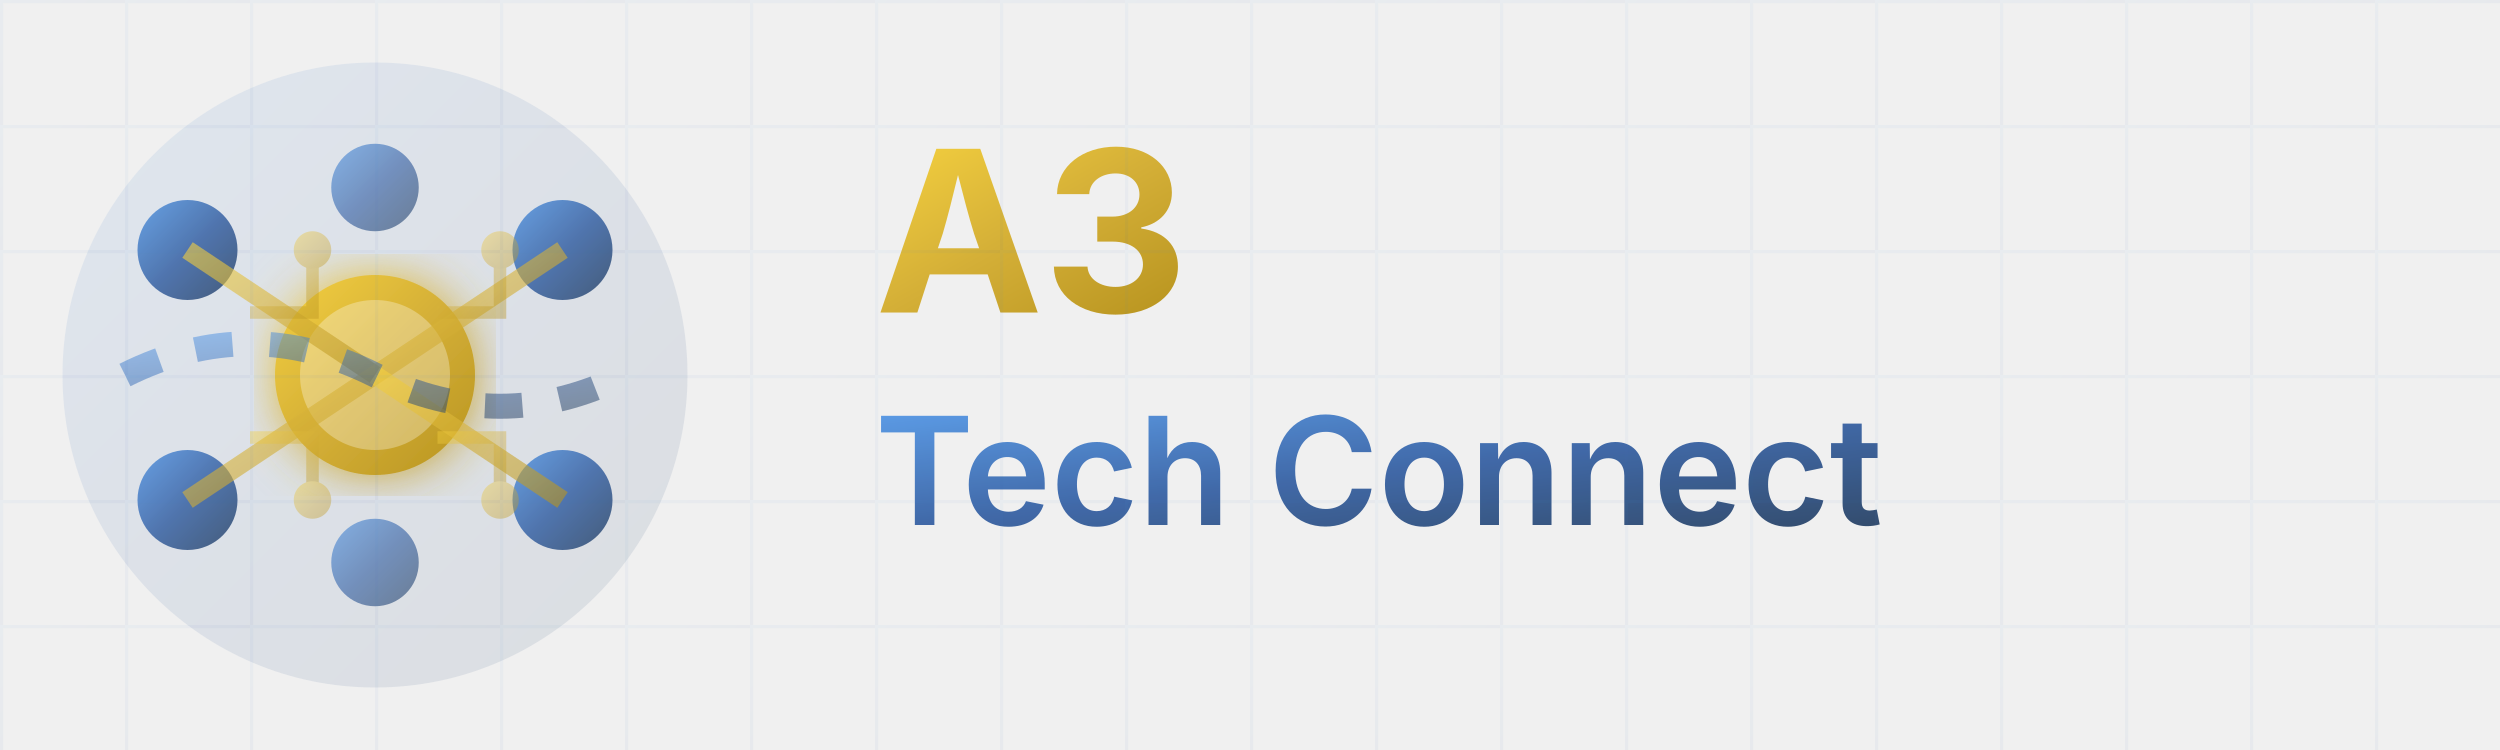
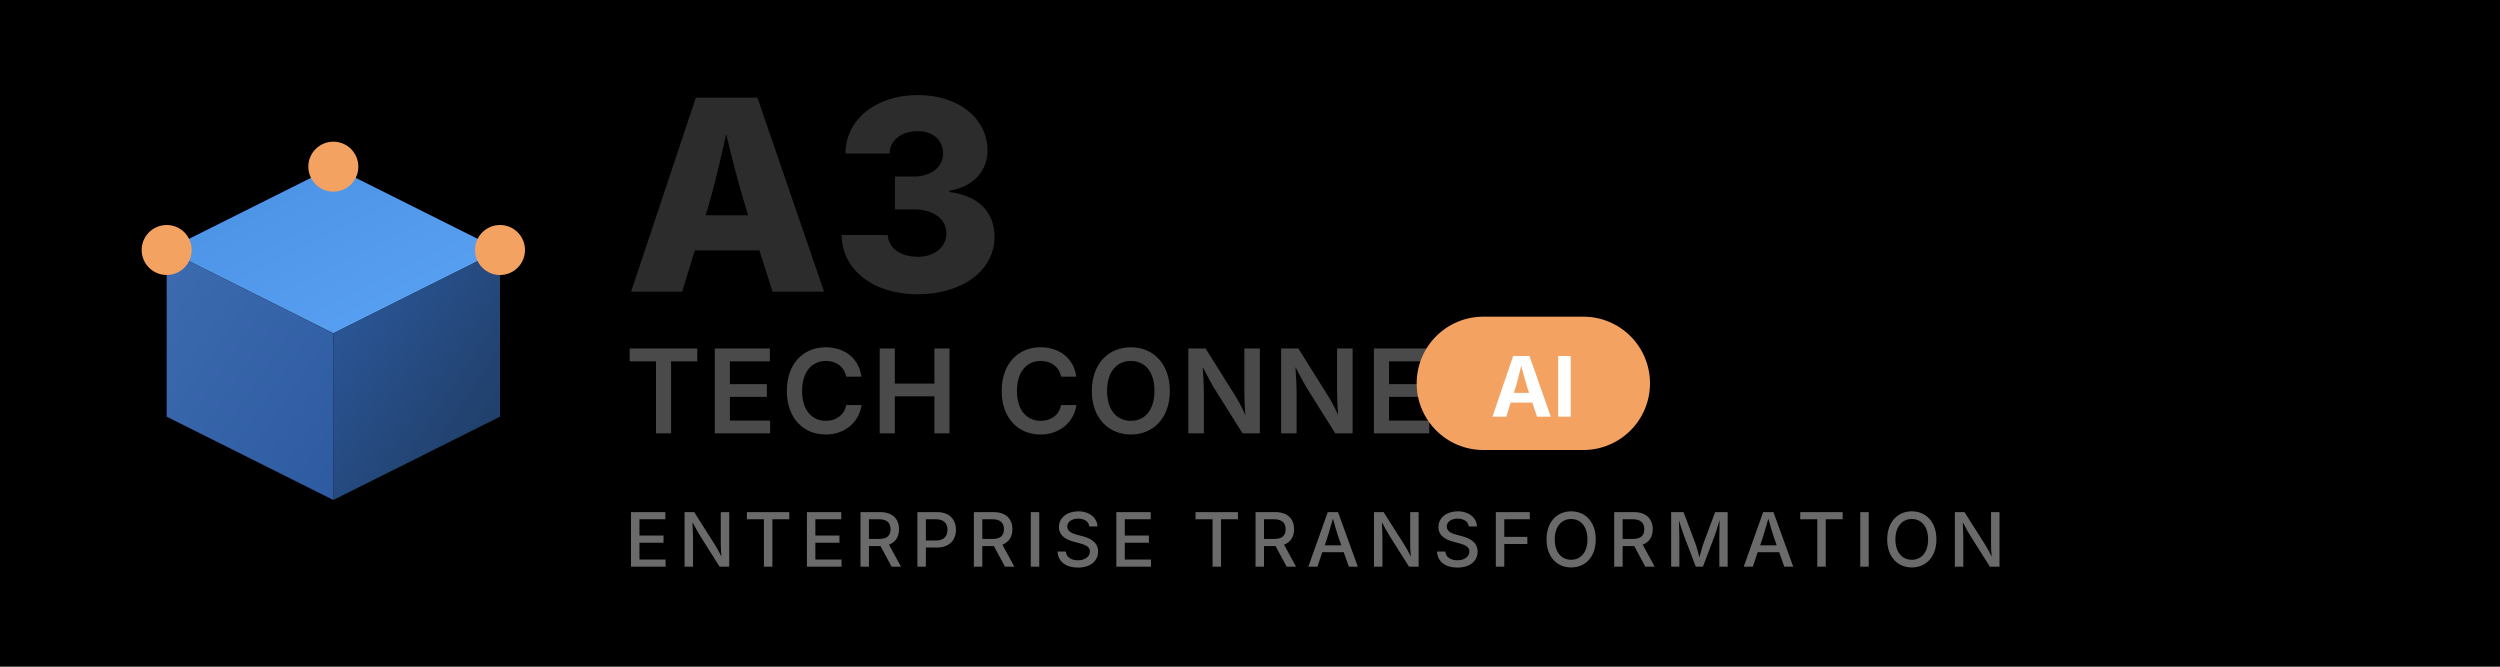
- <svg xmlns="http://www.w3.org/2000/svg" width="200" height="60" viewBox="0 0 200 60">
+ <svg xmlns="http://www.w3.org/2000/svg" width="300" height="80" viewBox="0 0 300 80">
  <defs>
-     <linearGradient id="goldGradient" x1="0%" y1="0%" x2="100%" y2="100%">
-       <stop offset="0%" style="stop-color:#f4d03f;stop-opacity:1" />
-       <stop offset="50%" style="stop-color:#d4af37;stop-opacity:1" />
-       <stop offset="100%" style="stop-color:#b8941f;stop-opacity:1" />
+     <linearGradient id="cubeTop" x1="0%" y1="0%" x2="100%" y2="100%">
+       <stop offset="0%" style="stop-color:#4a90e2;stop-opacity:1" />
+       <stop offset="100%" style="stop-color:#5ba3f5;stop-opacity:1" />
    </linearGradient>
-     <linearGradient id="blueGradient" x1="0%" y1="0%" x2="100%" y2="100%">
-       <stop offset="0%" style="stop-color:#4a90e2;stop-opacity:1" />
-       <stop offset="50%" style="stop-color:#2d5aa0;stop-opacity:1" />
+     <linearGradient id="cubeSide1" x1="0%" y1="0%" x2="100%" y2="100%">
+       <stop offset="0%" style="stop-color:#2d5aa0;stop-opacity:1" />
      <stop offset="100%" style="stop-color:#1e3a5f;stop-opacity:1" />
    </linearGradient>
-     <filter id="glow">
-       <feGaussianBlur stdDeviation="2" result="coloredBlur" />
-       <feMerge>
-         <feMergeNode in="coloredBlur" />
-         <feMergeNode in="SourceGraphic" />
-       </feMerge>
-     </filter>
+     <linearGradient id="cubeSide2" x1="0%" y1="0%" x2="100%" y2="100%">
+       <stop offset="0%" style="stop-color:#3d6bb0;stop-opacity:1" />
+       <stop offset="100%" style="stop-color:#2d5aa0;stop-opacity:1" />
+     </linearGradient>
  </defs>
-   <circle cx="30" cy="30" r="25" fill="url(#blueGradient)" opacity="0.1" />
-   <g id="neural-network">
-     <circle cx="30" cy="30" r="8" fill="url(#goldGradient)" filter="url(#glow)" />
-     <circle cx="30" cy="30" r="6" fill="#ffffff" opacity="0.3" />
-     <circle cx="15" cy="20" r="4" fill="url(#blueGradient)" opacity="0.8" />
-     <circle cx="15" cy="40" r="4" fill="url(#blueGradient)" opacity="0.8" />
-     <circle cx="45" cy="20" r="4" fill="url(#blueGradient)" opacity="0.8" />
-     <circle cx="45" cy="40" r="4" fill="url(#blueGradient)" opacity="0.8" />
-     <circle cx="30" cy="15" r="3.5" fill="url(#blueGradient)" opacity="0.6" />
-     <circle cx="30" cy="45" r="3.5" fill="url(#blueGradient)" opacity="0.6" />
-     <line x1="30" y1="30" x2="15" y2="20" stroke="url(#goldGradient)" stroke-width="1.5" opacity="0.6" />
-     <line x1="30" y1="30" x2="15" y2="40" stroke="url(#goldGradient)" stroke-width="1.5" opacity="0.6" />
-     <line x1="30" y1="30" x2="45" y2="20" stroke="url(#goldGradient)" stroke-width="1.5" opacity="0.6" />
-     <line x1="30" y1="30" x2="45" y2="40" stroke="url(#goldGradient)" stroke-width="1.5" opacity="0.6" />
-     <line x1="30" y1="30" x2="30" y2="15" stroke="url(#goldGradient)" stroke-width="1.5" opacity="0.4" />
-     <line x1="30" y1="30" x2="30" y2="45" stroke="url(#goldGradient)" stroke-width="1.5" opacity="0.4" />
-     <line x1="15" y1="20" x2="45" y2="20" stroke="url(#blueGradient)" stroke-width="1" opacity="0.3" />
-     <line x1="15" y1="40" x2="45" y2="40" stroke="url(#blueGradient)" stroke-width="1" opacity="0.3" />
+   <rect width="300" height="80" fill="#000000" />
+   <g id="cube" transform="translate(20, 20)">
+     <path d="M 20 0 L 40 10 L 20 20 L 0 10 Z" fill="url(#cubeTop)" />
+     <path d="M 40 10 L 40 30 L 20 40 L 20 20 Z" fill="url(#cubeSide1)" />
+     <path d="M 0 10 L 20 20 L 20 40 L 0 30 Z" fill="url(#cubeSide2)" />
+     <circle cx="20" cy="0" r="3" fill="#f4a261" />
+     <circle cx="0" cy="10" r="3" fill="#f4a261" />
+     <circle cx="40" cy="10" r="3" fill="#f4a261" />
  </g>
-   <g id="circuit-pattern" opacity="0.4">
-     <path d="M 20 25 L 25 25 L 25 20" stroke="url(#goldGradient)" stroke-width="1" fill="none" />
-     <path d="M 35 25 L 40 25 L 40 20" stroke="url(#goldGradient)" stroke-width="1" fill="none" />
-     <path d="M 20 35 L 25 35 L 25 40" stroke="url(#goldGradient)" stroke-width="1" fill="none" />
-     <path d="M 35 35 L 40 35 L 40 40" stroke="url(#goldGradient)" stroke-width="1" fill="none" />
-     <circle cx="25" cy="20" r="1.5" fill="url(#goldGradient)" />
-     <circle cx="25" cy="40" r="1.5" fill="url(#goldGradient)" />
-     <circle cx="40" cy="20" r="1.5" fill="url(#goldGradient)" />
-     <circle cx="40" cy="40" r="1.5" fill="url(#goldGradient)" />
-   </g>
-   <g id="data-stream" opacity="0.5">
-     <path d="M 10 30 Q 20 25, 30 30 T 50 30" stroke="url(#blueGradient)" stroke-width="2" fill="none" stroke-dasharray="3,3">
-       <animate attributeName="stroke-dashoffset" values="0;6" dur="2s" repeatCount="indefinite" />
-     </path>
-   </g>
-   <g id="company-name">
-     <text x="70" y="25" font-family="'Inter', 'Arial', sans-serif" font-size="18" font-weight="700" fill="url(#goldGradient)">
+   <g id="company-text" transform="translate(75, 10)">
+     <text x="0" y="25" font-family="'Inter', 'Arial', sans-serif" font-size="32" font-weight="800" fill="#2c2c2c">
      A3
    </text>
-     <text x="70" y="42" font-family="'Inter', 'Arial', sans-serif" font-size="12" font-weight="600" fill="url(#blueGradient)" opacity="0.9">
-       Tech Connect
+     <text x="0" y="42" font-family="'Inter', 'Arial', sans-serif" font-size="14" font-weight="600" fill="#4a4a4a" letter-spacing="0.5px">
+       TECH CONNECT
    </text>
-     <line x1="70" y1="28" x2="190" y2="28" stroke="url(#goldGradient)" stroke-width="1.5" opacity="0.3" />
-   </g>
-   <g id="tech-grid" opacity="0.05">
-     <defs>
-       <pattern id="grid" width="10" height="10" patternUnits="userSpaceOnUse">
-         <path d="M 10 0 L 0 0 0 10" fill="none" stroke="url(#blueGradient)" stroke-width="0.5" />
-       </pattern>
-     </defs>
-     <rect width="200" height="60" fill="url(#grid)" />
+     <rect x="95" y="28" width="28" height="16" rx="8" fill="#f4a261" />
+     <text x="109" y="40" font-family="'Inter', 'Arial', sans-serif" font-size="10" font-weight="700" fill="#ffffff" text-anchor="middle">
+       AI
+     </text>
+     <text x="0" y="58" font-family="'Inter', 'Arial', sans-serif" font-size="9" font-weight="500" fill="#6a6a6a" letter-spacing="1px">
+       ENTERPRISE TRANSFORMATION
+     </text>
  </g>
</svg>
